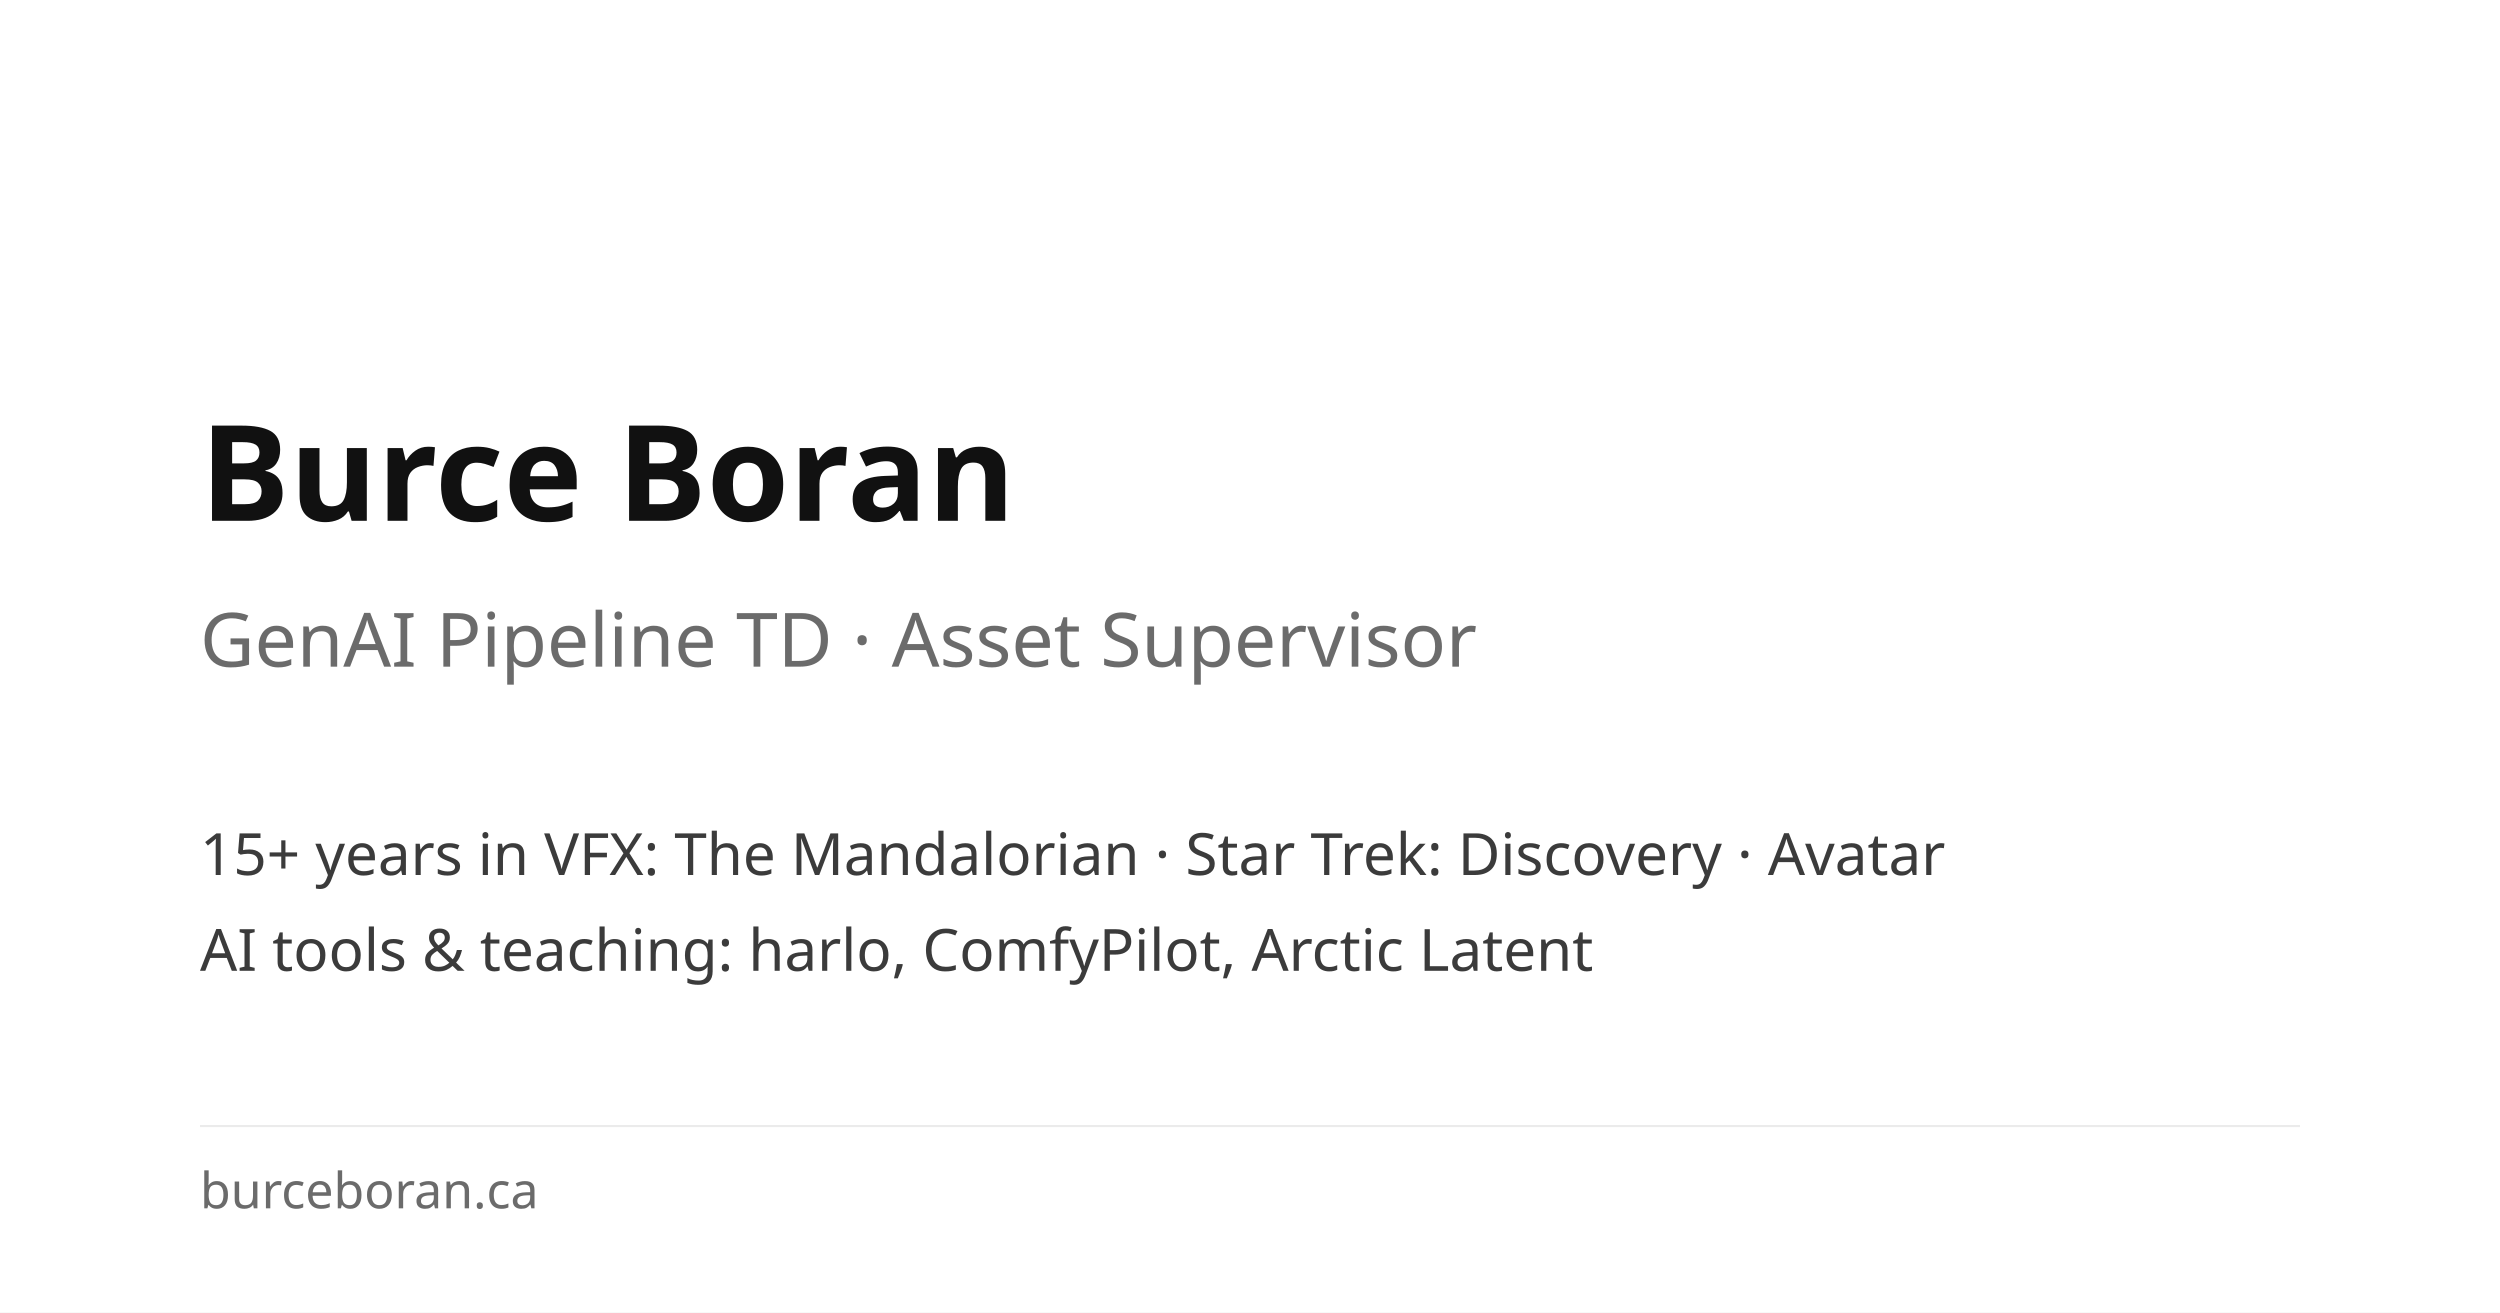
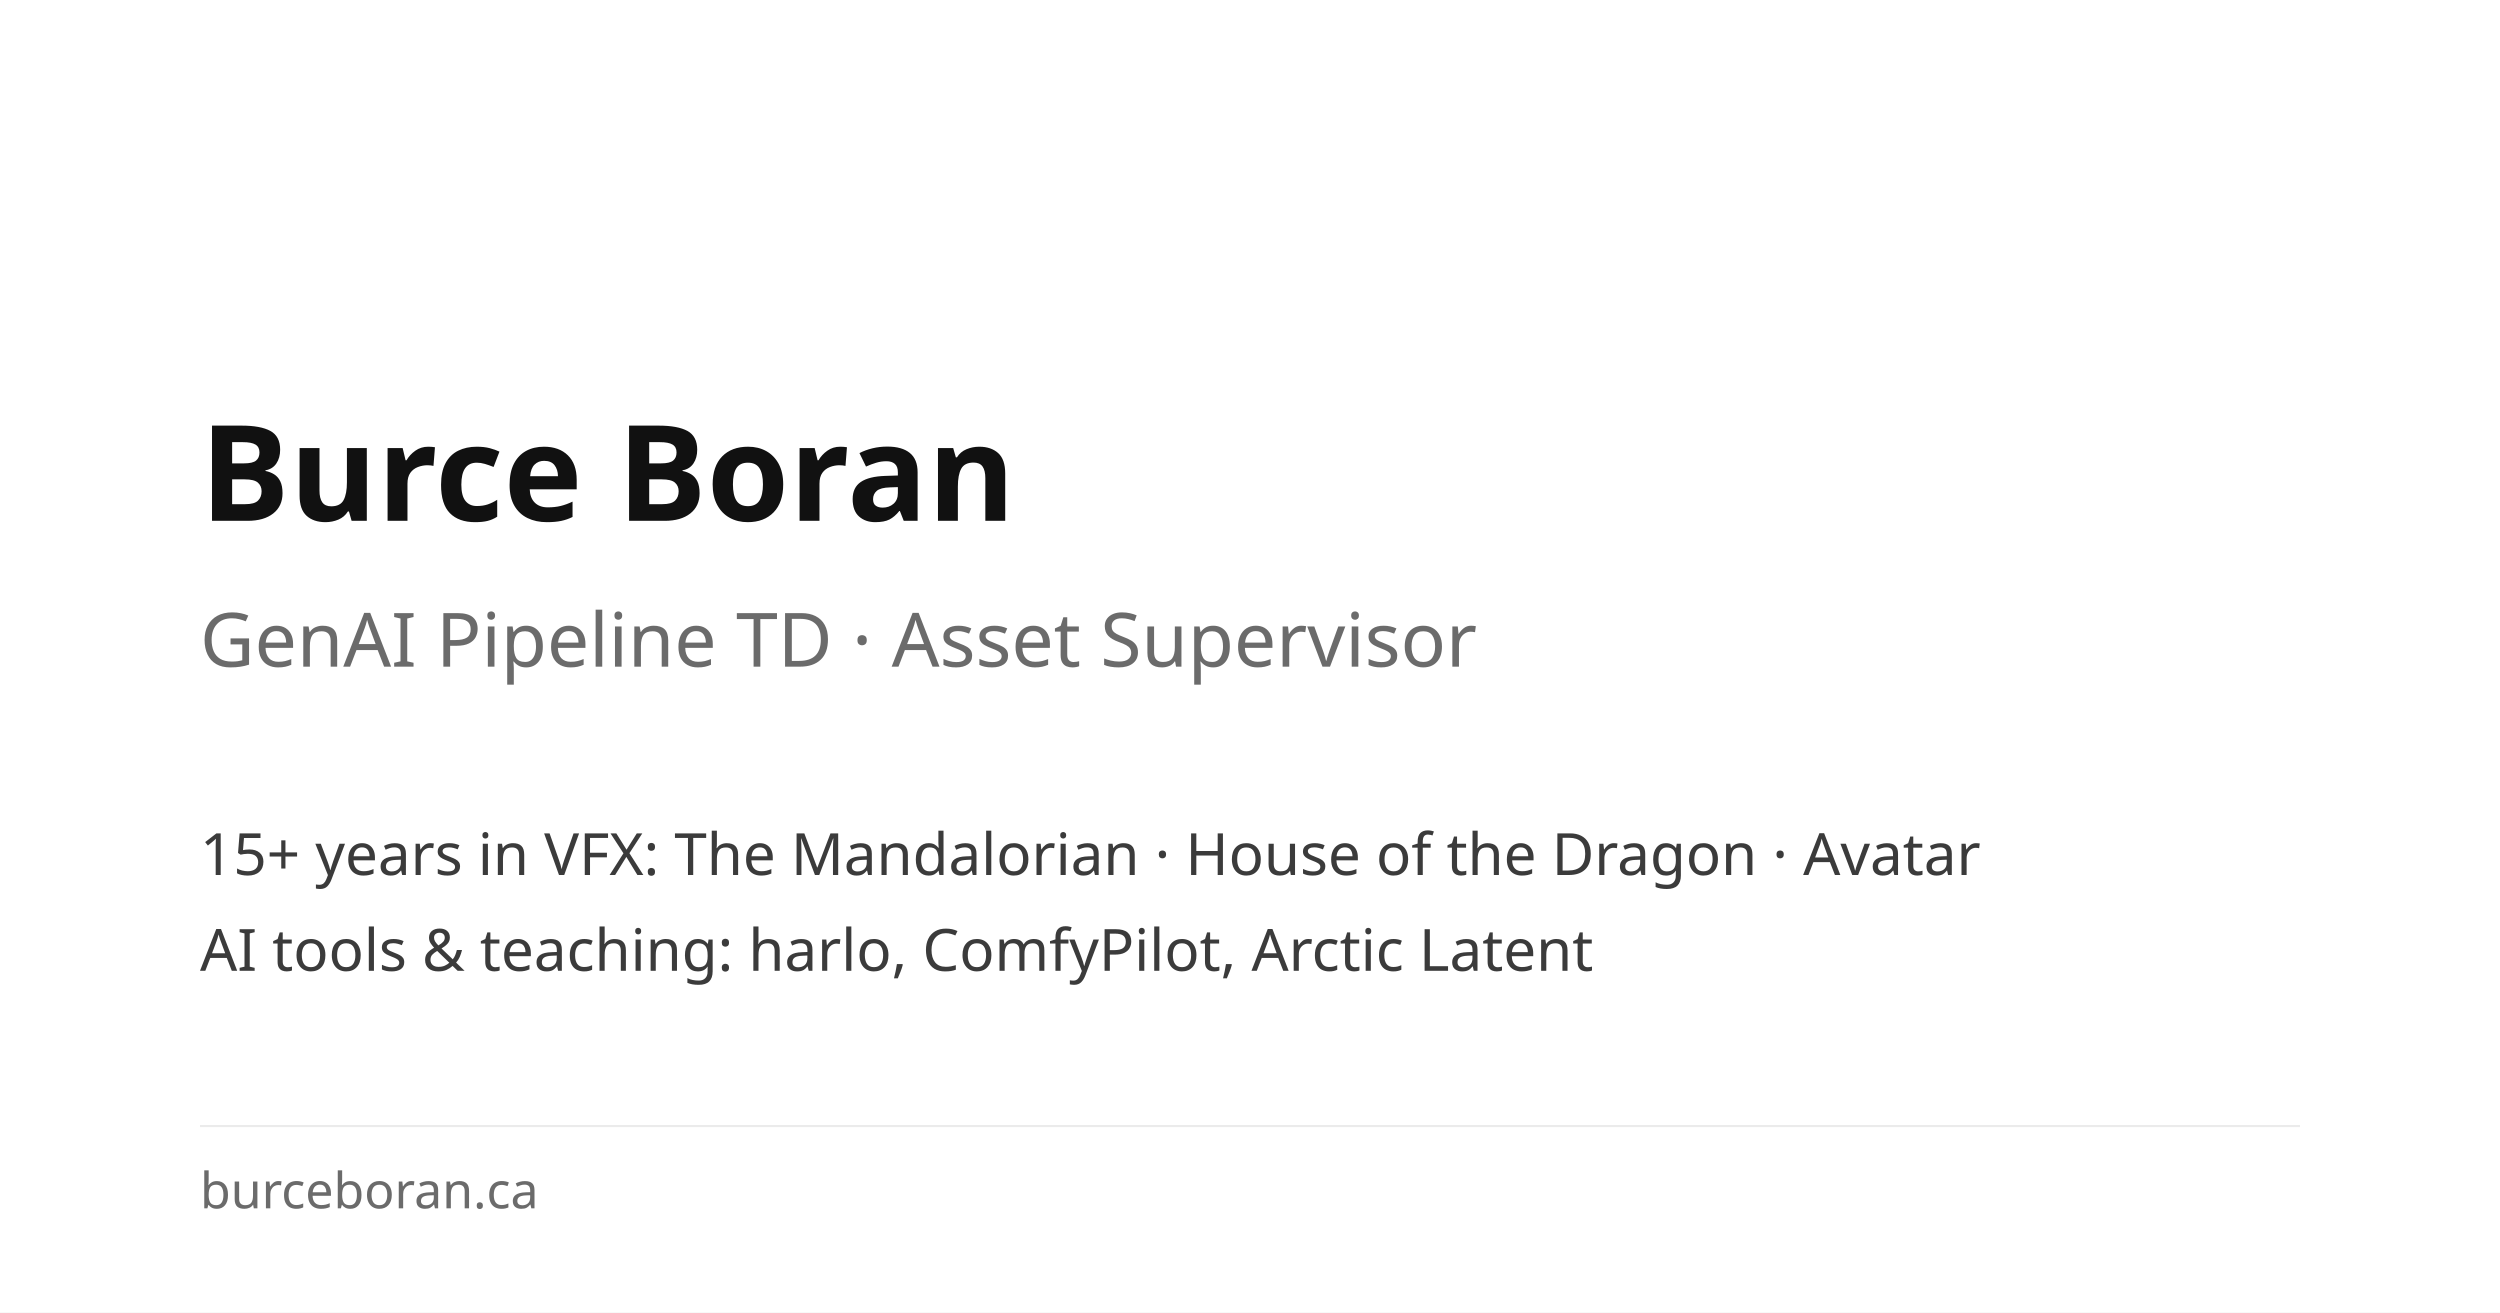
<svg xmlns="http://www.w3.org/2000/svg" width="1200" height="630" viewBox="0 0 1200 630" fill="none">
  <rect width="1200" height="630" fill="#ffffff" />
  <g font-family="Geist, sans-serif">
    <text x="96" y="250" font-size="64" font-weight="600" fill="#111111">Burce Boran</text>
    <text x="96" y="320" font-size="36" fill="#6b6b6b">GenAI Pipeline TD · Asset Supervisor</text>
-     <text x="96" y="420" font-size="28" fill="#3b3b3b">15+ years in VFX: The Mandalorian · Star Trek: Discovery · Avatar</text>
+     <text x="96" y="420" font-size="28" fill="#3b3b3b">15+ years in VFX: The Mandalorian · House of the Dragon · Avatar</text>
    <text x="96" y="466" font-size="28" fill="#3b3b3b">AI tools &amp; teaching: harlo, ComfyPilot, Arctic Latent</text>
  </g>
  <rect x="96" y="540" width="1008" height="1" fill="#ebebeb" />
  <text x="96" y="580" font-family="Geist, sans-serif" font-size="24" fill="#6b6b6b">burceboran.ca</text>
</svg>
